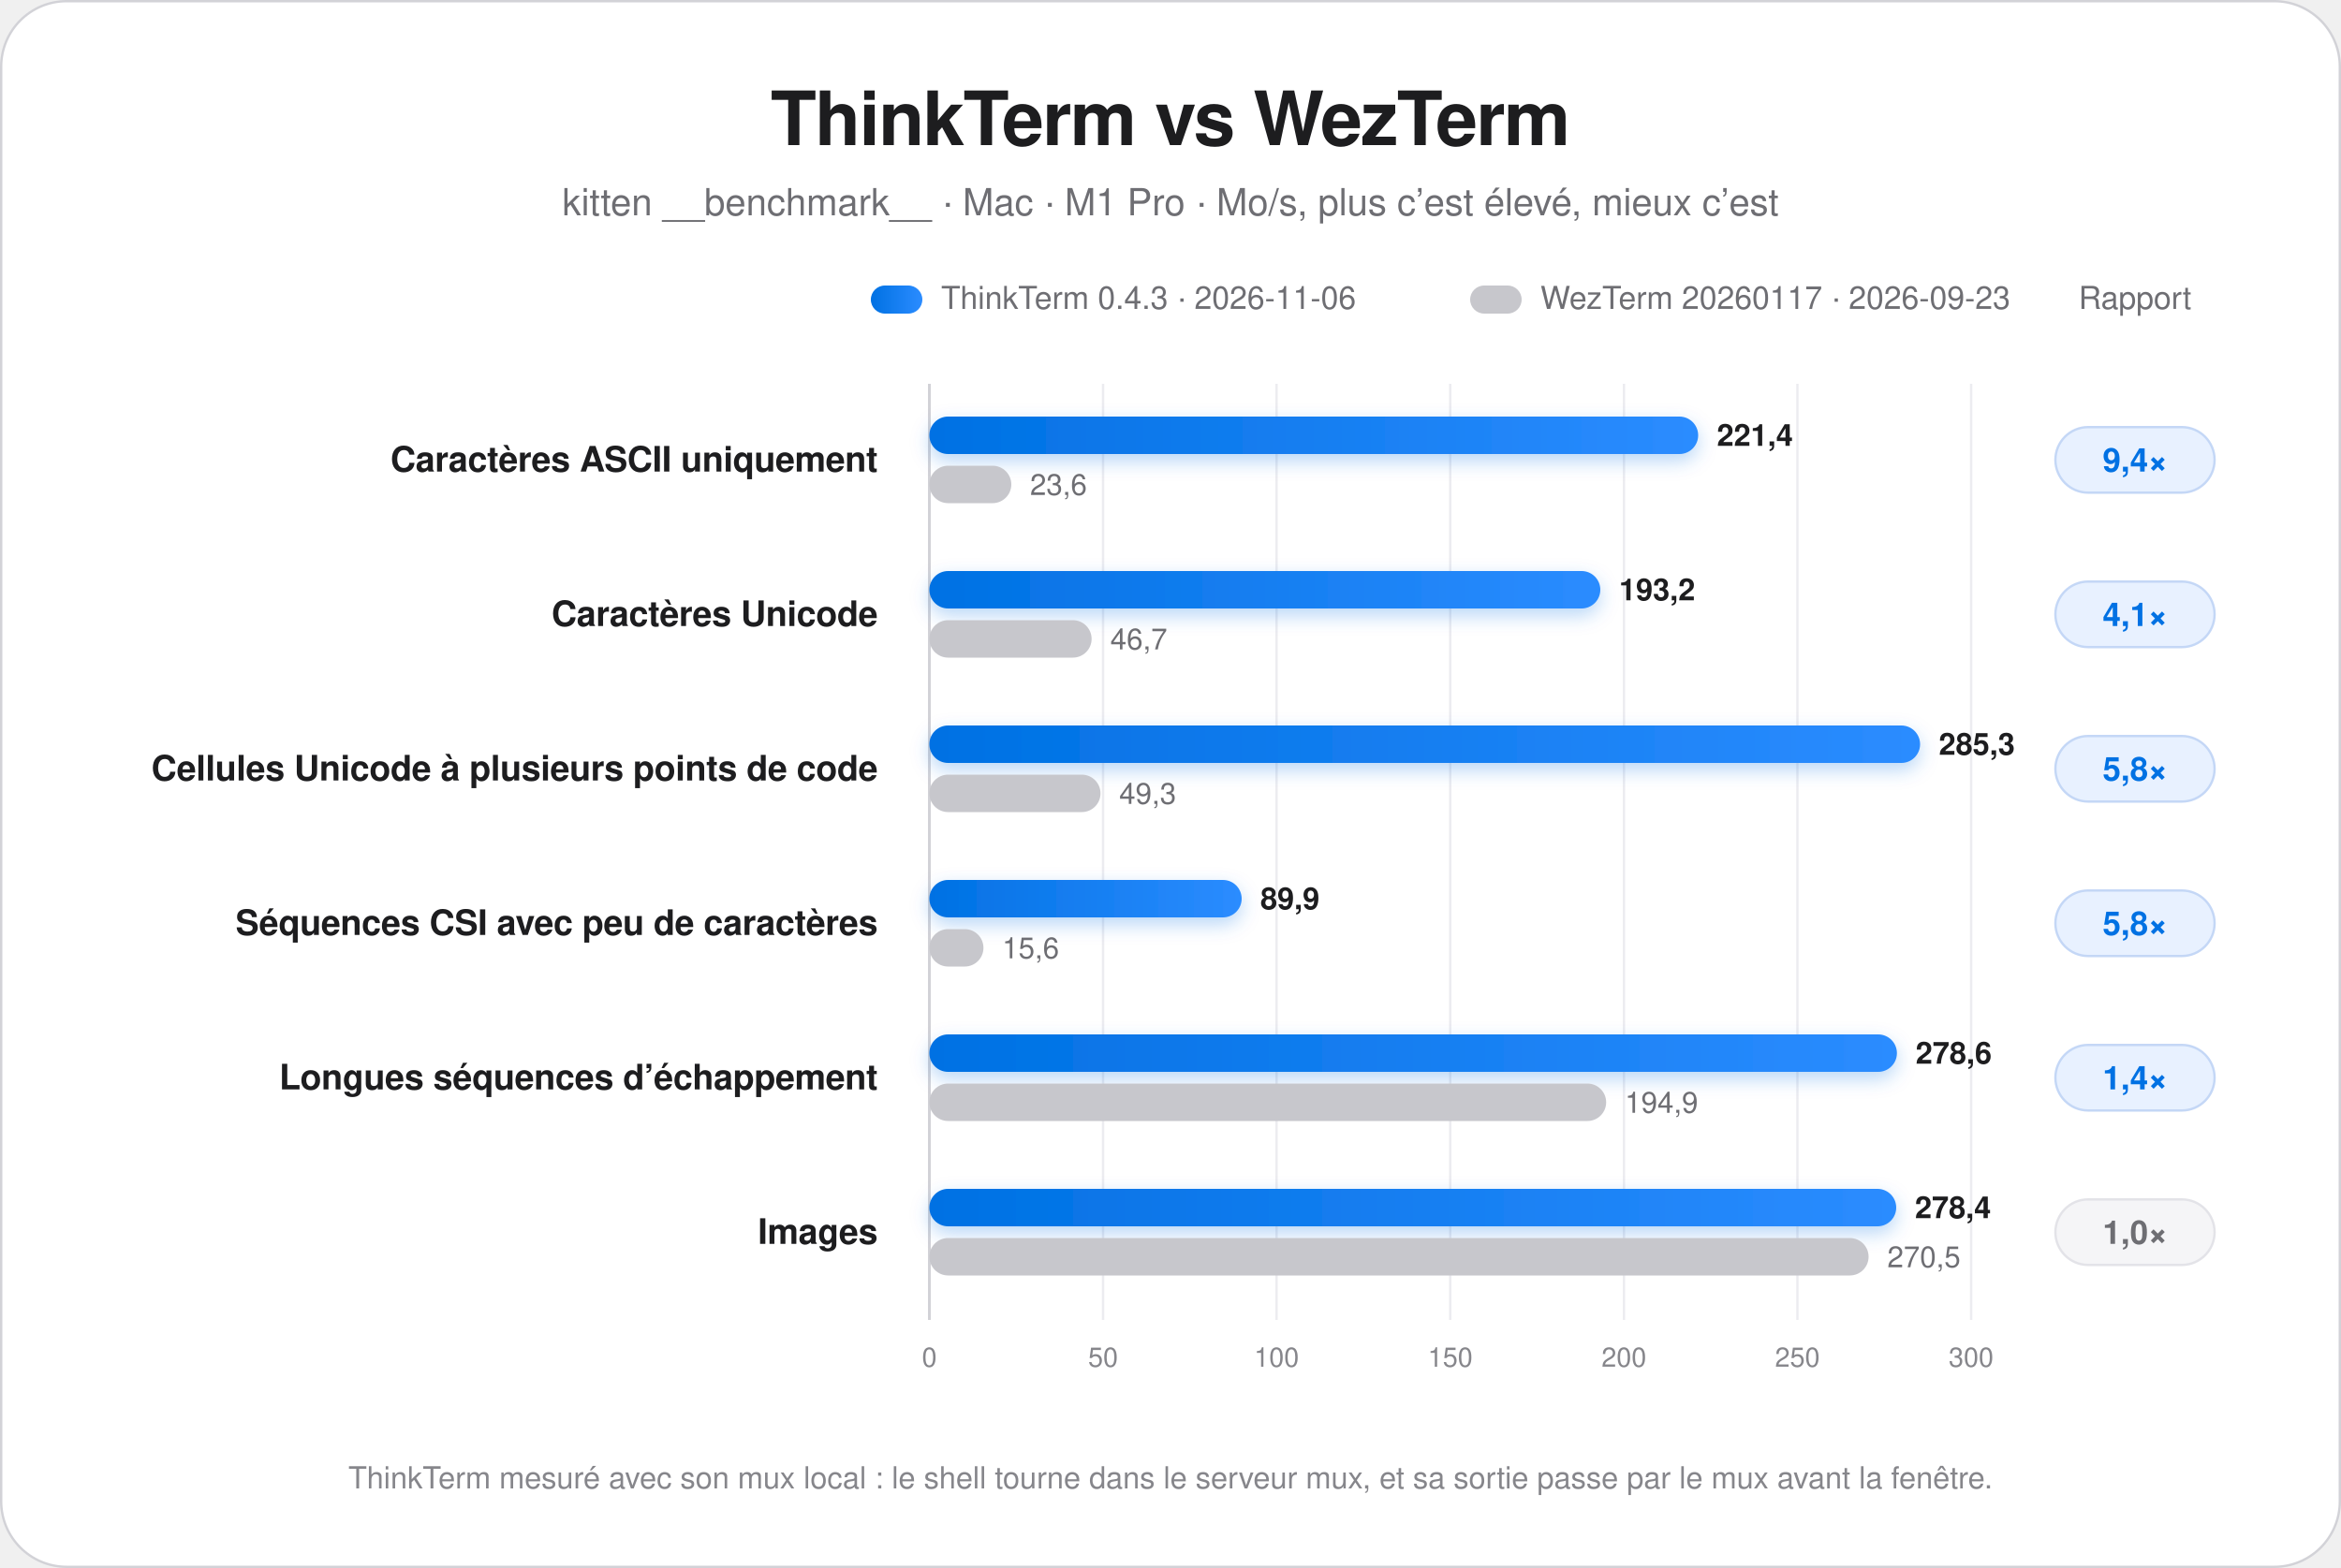
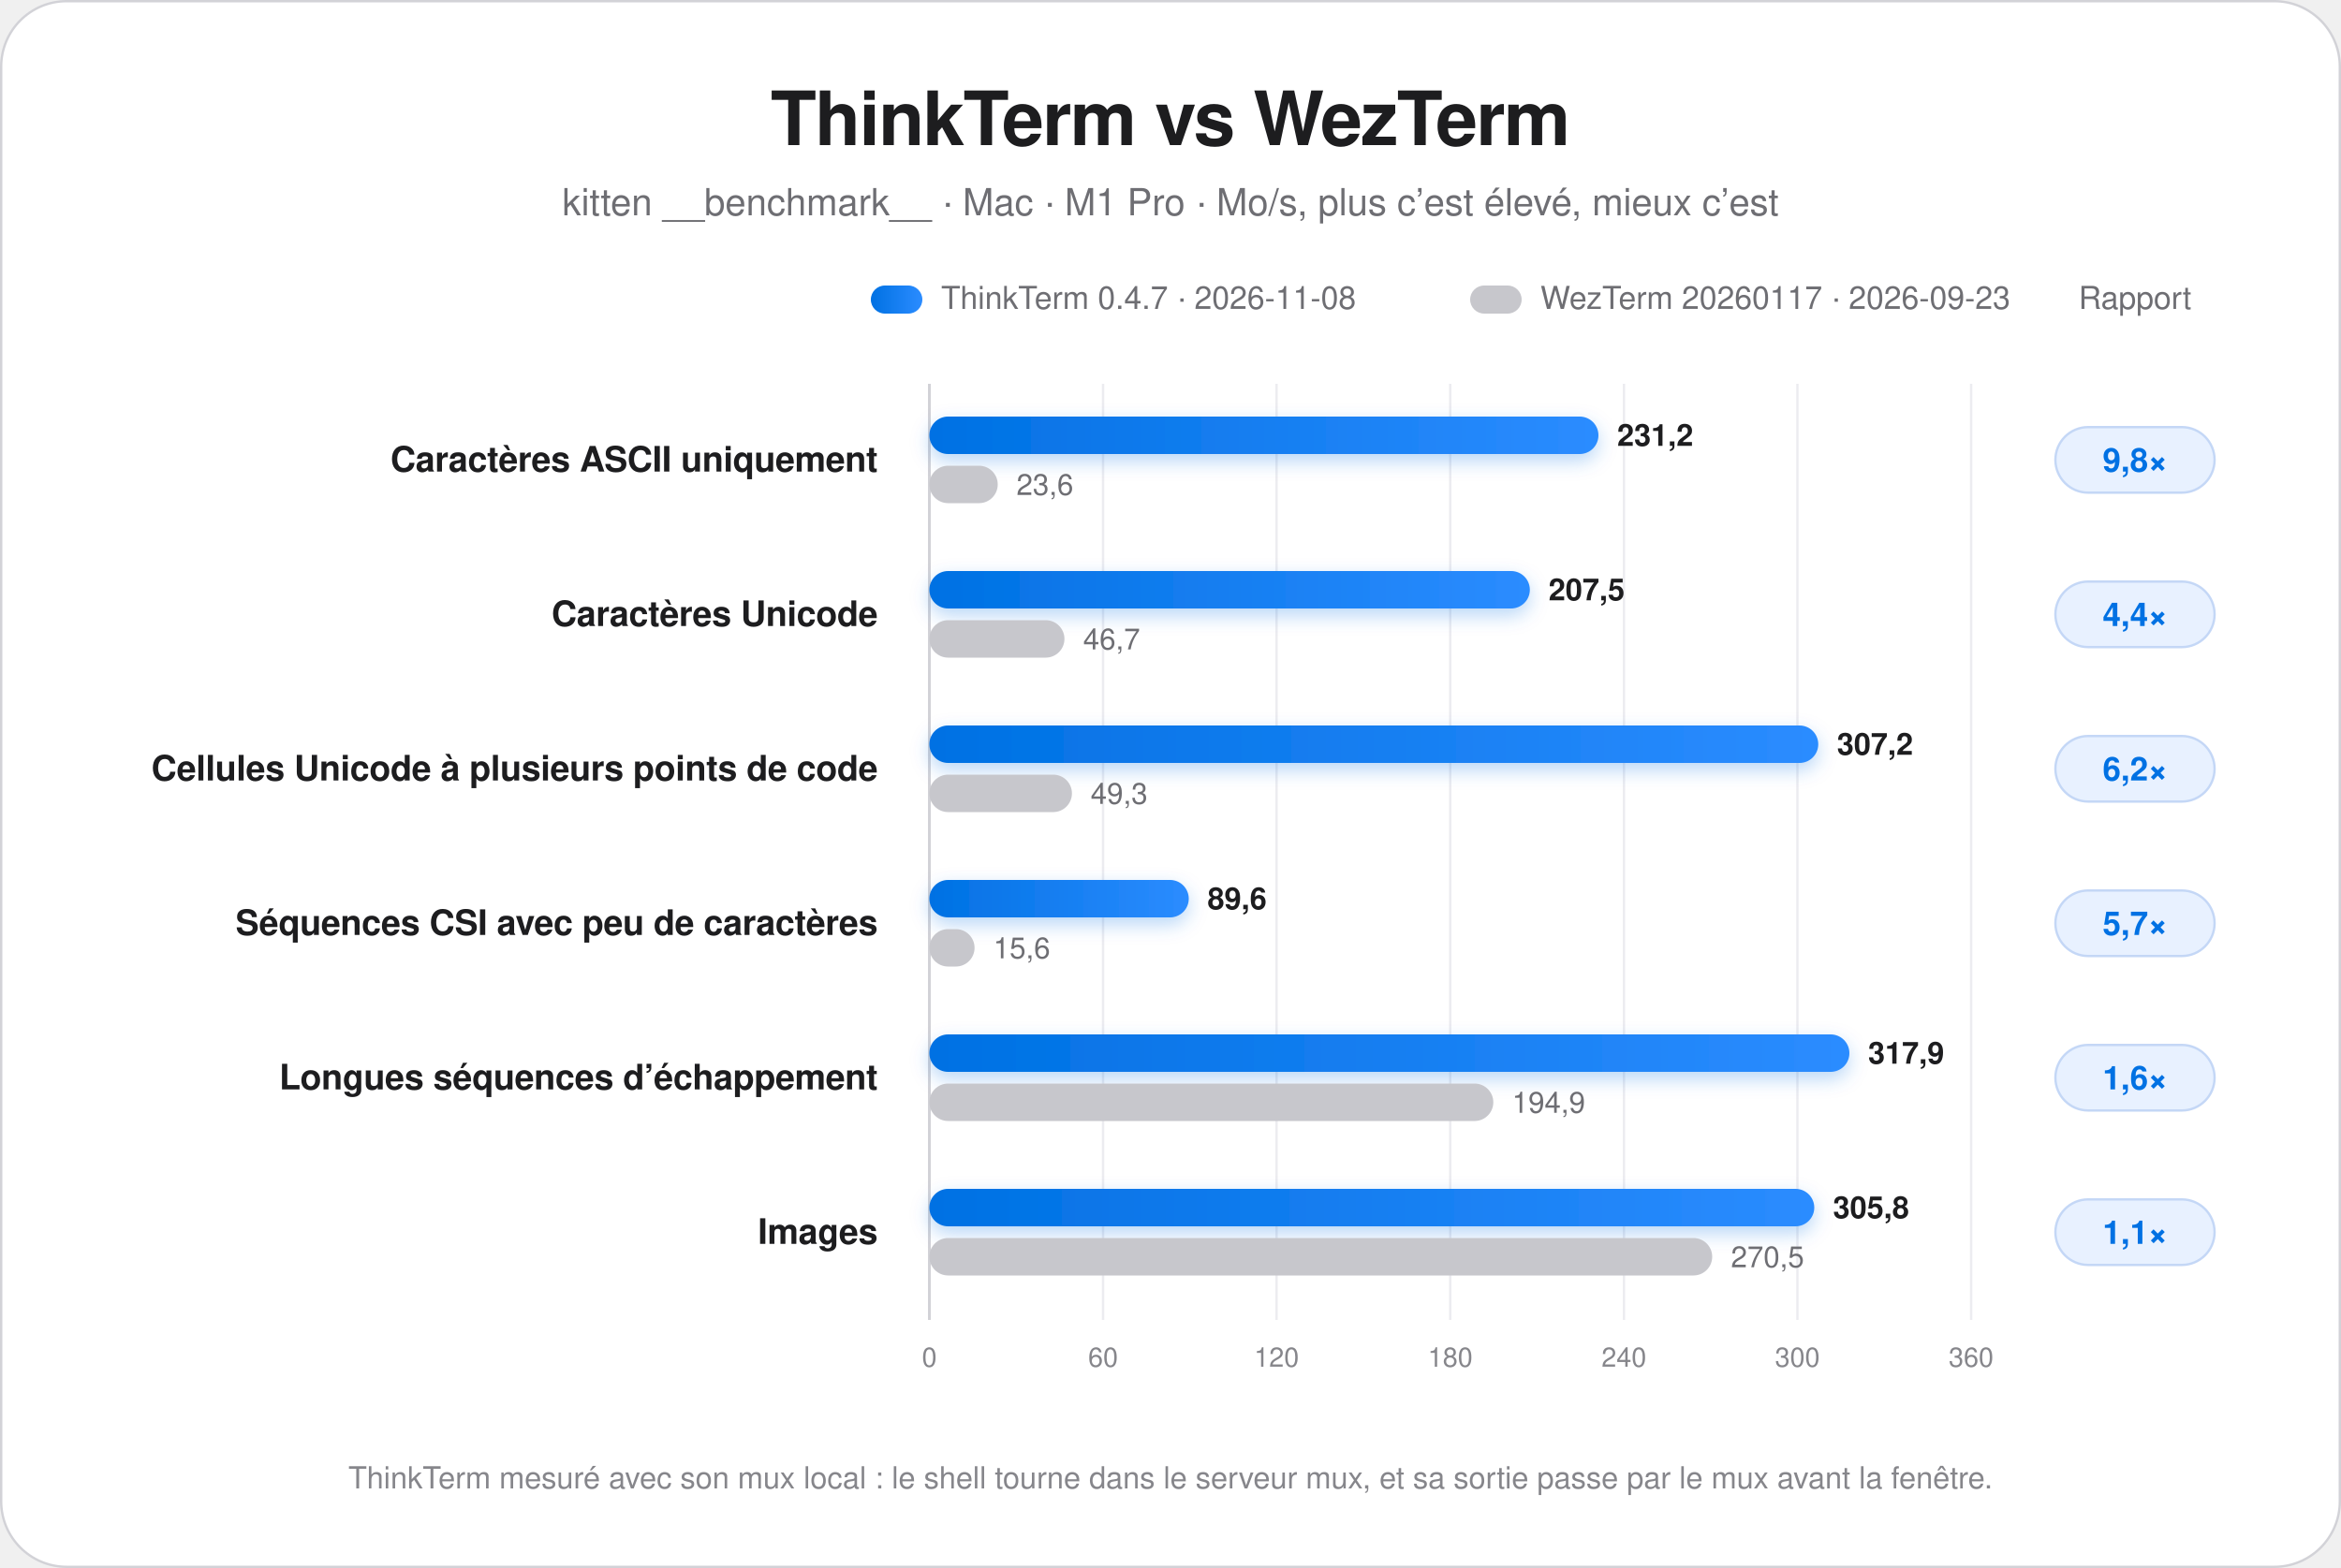
<svg xmlns="http://www.w3.org/2000/svg" viewBox="0 0 1000 670" width="1000" height="670" role="img" aria-labelledby="t d">
  <defs>
    <linearGradient id="ours" x1="0" y1="0" x2="1" y2="0">
      <stop offset="0" stop-color="#0071e3" />
      <stop offset="1" stop-color="#2b8cff" />
    </linearGradient>
    <filter id="glow" x="-10%" y="-80%" width="120%" height="300%">
      <feDropShadow dx="0" dy="3" stdDeviation="4" flood-color="#0071e3" flood-opacity="0.28" />
    </filter>
  </defs>
  <style>
text { font-family: -apple-system, BlinkMacSystemFont, 'SF Pro Display', 'SF Pro Text', 'Segoe UI', 'Helvetica Neue', Helvetica, Arial, sans-serif; fill: #1d1d1f; }
.headline { font-size: 32px; font-weight: 700; letter-spacing: -0.6px; }
.subhead { font-size: 16px; fill: #6e6e73; }
.label { font-size: 15px; font-weight: 600; letter-spacing: -0.1px; }
.legend { font-size: 13.5px; font-weight: 500; fill: #6e6e73; }
.val-ours { font-size: 13px; font-weight: 700; }
.val-theirs { font-size: 12.5px; font-weight: 500; fill: #6e6e73; }
.tick { font-size: 11.5px; fill: #86868b; }
.caption { font-size: 13px; font-weight: 500; fill: #86868b; }
.grid { stroke: #ececf0; stroke-width: 1; }
.axis { stroke: #d2d2d7; stroke-width: 1.2; }
.ours { fill: url(#ours); }
.ours-bar { fill: url(#ours); filter: url(#glow); }
.theirs { fill: #c7c7cc; }
.win { fill: #e8f1ff; stroke: #c4d7f6; }
.win-t { font-size: 14px; font-weight: 700; fill: #0071e3; }
.even { fill: #f5f5f7; stroke: #e3e3e8; }
.even-t { font-size: 14px; font-weight: 700; fill: #6e6e73; }
</style>
  <rect x="0.5" y="0.5" width="999" height="669" rx="28" fill="#ffffff" stroke="#d2d2d7" />
  <text x="500" y="62" class="headline" text-anchor="middle">ThinkTerm vs WezTerm</text>
  <text x="500" y="92" class="subhead" text-anchor="middle">kitten __benchmark__ · Mac · M1 Pro · Mo/s, plus c’est élevé, mieux c’est</text>
  <rect x="372" y="122" width="22" height="12" rx="6" class="ours" />
-   <text x="402" y="132" class="legend">ThinkTerm 0.4.3 · 2026-11-06</text>
+   <text x="402" y="132" class="legend">ThinkTerm 0.4.7 · 2026-11-08</text>
  <rect x="628" y="122" width="22" height="12" rx="6" class="theirs" />
  <text x="658" y="132" class="legend">WezTerm 20260117 · 2026-09-23</text>
  <text x="912" y="132" class="legend" text-anchor="middle">Rapport</text>
  <line x1="471.2" y1="164" x2="471.2" y2="564" class="grid" />
-   <text x="471.2" y="584" class="tick" text-anchor="middle">50</text>
+   <text x="471.2" y="584" class="tick" text-anchor="middle">60</text>
  <line x1="545.3" y1="164" x2="545.3" y2="564" class="grid" />
-   <text x="545.3" y="584" class="tick" text-anchor="middle">100</text>
+   <text x="545.3" y="584" class="tick" text-anchor="middle">120</text>
  <line x1="619.5" y1="164" x2="619.5" y2="564" class="grid" />
-   <text x="619.5" y="584" class="tick" text-anchor="middle">150</text>
+   <text x="619.5" y="584" class="tick" text-anchor="middle">180</text>
  <line x1="693.7" y1="164" x2="693.7" y2="564" class="grid" />
-   <text x="693.7" y="584" class="tick" text-anchor="middle">200</text>
+   <text x="693.7" y="584" class="tick" text-anchor="middle">240</text>
  <line x1="767.8" y1="164" x2="767.8" y2="564" class="grid" />
-   <text x="767.8" y="584" class="tick" text-anchor="middle">250</text>
+   <text x="767.8" y="584" class="tick" text-anchor="middle">300</text>
  <line x1="842.0" y1="164" x2="842.0" y2="564" class="grid" />
-   <text x="842.0" y="584" class="tick" text-anchor="middle">300</text>
+   <text x="842.0" y="584" class="tick" text-anchor="middle">360</text>
  <line x1="397" y1="164" x2="397" y2="564" class="axis" />
  <text x="397" y="584" class="tick" text-anchor="middle">0</text>
  <text x="375" y="201.5" class="label" text-anchor="end">Caractères ASCII uniquement</text>
-   <rect x="397" y="178" width="328.4" height="16" rx="8.0" class="ours-bar" />
-   <text x="733.4" y="190.5" class="val-ours">221,4</text>
-   <rect x="397" y="199" width="35.0" height="16" rx="8.0" class="theirs" />
-   <text x="440.0" y="211.5" class="val-theirs">23,6</text>
+   <rect x="397" y="178" width="285.8" height="16" rx="8.0" class="ours-bar" />
+   <text x="690.8" y="190.5" class="val-ours">231,2</text>
+   <rect x="397" y="199" width="29.2" height="16" rx="8.0" class="theirs" />
+   <text x="434.2" y="211.5" class="val-theirs">23,6</text>
  <rect x="878" y="182.5" width="68" height="28" rx="14" class="win" />
-   <text x="912" y="201.5" class="win-t" text-anchor="middle">9,4×</text>
+   <text x="912" y="201.5" class="win-t" text-anchor="middle">9,8×</text>
  <text x="375" y="267.5" class="label" text-anchor="end">Caractères Unicode</text>
-   <rect x="397" y="244" width="286.6" height="16" rx="8.0" class="ours-bar" />
-   <text x="691.6" y="256.5" class="val-ours">193,2</text>
-   <rect x="397" y="265" width="69.3" height="16" rx="8.0" class="theirs" />
-   <text x="474.3" y="277.5" class="val-theirs">46,7</text>
+   <rect x="397" y="244" width="256.5" height="16" rx="8.0" class="ours-bar" />
+   <text x="661.5" y="256.5" class="val-ours">207,5</text>
+   <rect x="397" y="265" width="57.7" height="16" rx="8.0" class="theirs" />
+   <text x="462.7" y="277.5" class="val-theirs">46,7</text>
  <rect x="878" y="248.5" width="68" height="28" rx="14" class="win" />
-   <text x="912" y="267.5" class="win-t" text-anchor="middle">4,1×</text>
+   <text x="912" y="267.5" class="win-t" text-anchor="middle">4,4×</text>
  <text x="375" y="333.5" class="label" text-anchor="end">Cellules Unicode à plusieurs points de code</text>
-   <rect x="397" y="310" width="423.2" height="16" rx="8.0" class="ours-bar" />
-   <text x="828.2" y="322.5" class="val-ours">285,3</text>
-   <rect x="397" y="331" width="73.1" height="16" rx="8.0" class="theirs" />
-   <text x="478.1" y="343.5" class="val-theirs">49,3</text>
+   <rect x="397" y="310" width="379.7" height="16" rx="8.0" class="ours-bar" />
+   <text x="784.7" y="322.5" class="val-ours">307,2</text>
+   <rect x="397" y="331" width="60.9" height="16" rx="8.0" class="theirs" />
+   <text x="465.9" y="343.5" class="val-theirs">49,3</text>
  <rect x="878" y="314.5" width="68" height="28" rx="14" class="win" />
-   <text x="912" y="333.5" class="win-t" text-anchor="middle">5,8×</text>
+   <text x="912" y="333.5" class="win-t" text-anchor="middle">6,2×</text>
  <text x="375" y="399.5" class="label" text-anchor="end">Séquences CSI avec peu de caractères</text>
-   <rect x="397" y="376" width="133.4" height="16" rx="8.0" class="ours-bar" />
-   <text x="538.4" y="388.5" class="val-ours">89,9</text>
-   <rect x="397" y="397" width="23.1" height="16" rx="8.0" class="theirs" />
-   <text x="428.1" y="409.5" class="val-theirs">15,6</text>
+   <rect x="397" y="376" width="110.8" height="16" rx="8.0" class="ours-bar" />
+   <text x="515.8" y="388.5" class="val-ours">89,6</text>
+   <rect x="397" y="397" width="19.3" height="16" rx="8.0" class="theirs" />
+   <text x="424.3" y="409.5" class="val-theirs">15,6</text>
  <rect x="878" y="380.5" width="68" height="28" rx="14" class="win" />
-   <text x="912" y="399.5" class="win-t" text-anchor="middle">5,8×</text>
+   <text x="912" y="399.5" class="win-t" text-anchor="middle">5,7×</text>
  <text x="375" y="465.5" class="label" text-anchor="end">Longues séquences d’échappement</text>
-   <rect x="397" y="442" width="413.3" height="16" rx="8.0" class="ours-bar" />
-   <text x="818.3" y="454.5" class="val-ours">278,6</text>
-   <rect x="397" y="463" width="289.1" height="16" rx="8.0" class="theirs" />
-   <text x="694.1" y="475.5" class="val-theirs">194,9</text>
+   <rect x="397" y="442" width="393.0" height="16" rx="8.0" class="ours-bar" />
+   <text x="798.0" y="454.5" class="val-ours">317,9</text>
+   <rect x="397" y="463" width="240.9" height="16" rx="8.0" class="theirs" />
+   <text x="645.9" y="475.5" class="val-theirs">194,9</text>
  <rect x="878" y="446.5" width="68" height="28" rx="14" class="win" />
-   <text x="912" y="465.5" class="win-t" text-anchor="middle">1,4×</text>
+   <text x="912" y="465.5" class="win-t" text-anchor="middle">1,6×</text>
  <text x="375" y="531.5" class="label" text-anchor="end">Images</text>
-   <rect x="397" y="508" width="413.0" height="16" rx="8.0" class="ours-bar" />
-   <text x="818.0" y="520.5" class="val-ours">278,4</text>
-   <rect x="397" y="529" width="401.2" height="16" rx="8.0" class="theirs" />
-   <text x="806.2" y="541.5" class="val-theirs">270,5</text>
-   <rect x="878" y="512.5" width="68" height="28" rx="14" class="even" />
-   <text x="912" y="531.5" class="even-t" text-anchor="middle">1,0×</text>
+   <rect x="397" y="508" width="378.0" height="16" rx="8.0" class="ours-bar" />
+   <text x="783.0" y="520.5" class="val-ours">305,8</text>
+   <rect x="397" y="529" width="334.4" height="16" rx="8.0" class="theirs" />
+   <text x="739.4" y="541.5" class="val-theirs">270,5</text>
+   <rect x="878" y="512.5" width="68" height="28" rx="14" class="win" />
+   <text x="912" y="531.5" class="win-t" text-anchor="middle">1,1×</text>
  <text x="500" y="636" class="caption" text-anchor="middle">ThinkTerm mesuré avec son mux local : le shell tourne dans le serveur mux, et sa sortie passe par le mux avant la fenêtre.</text>
</svg>
